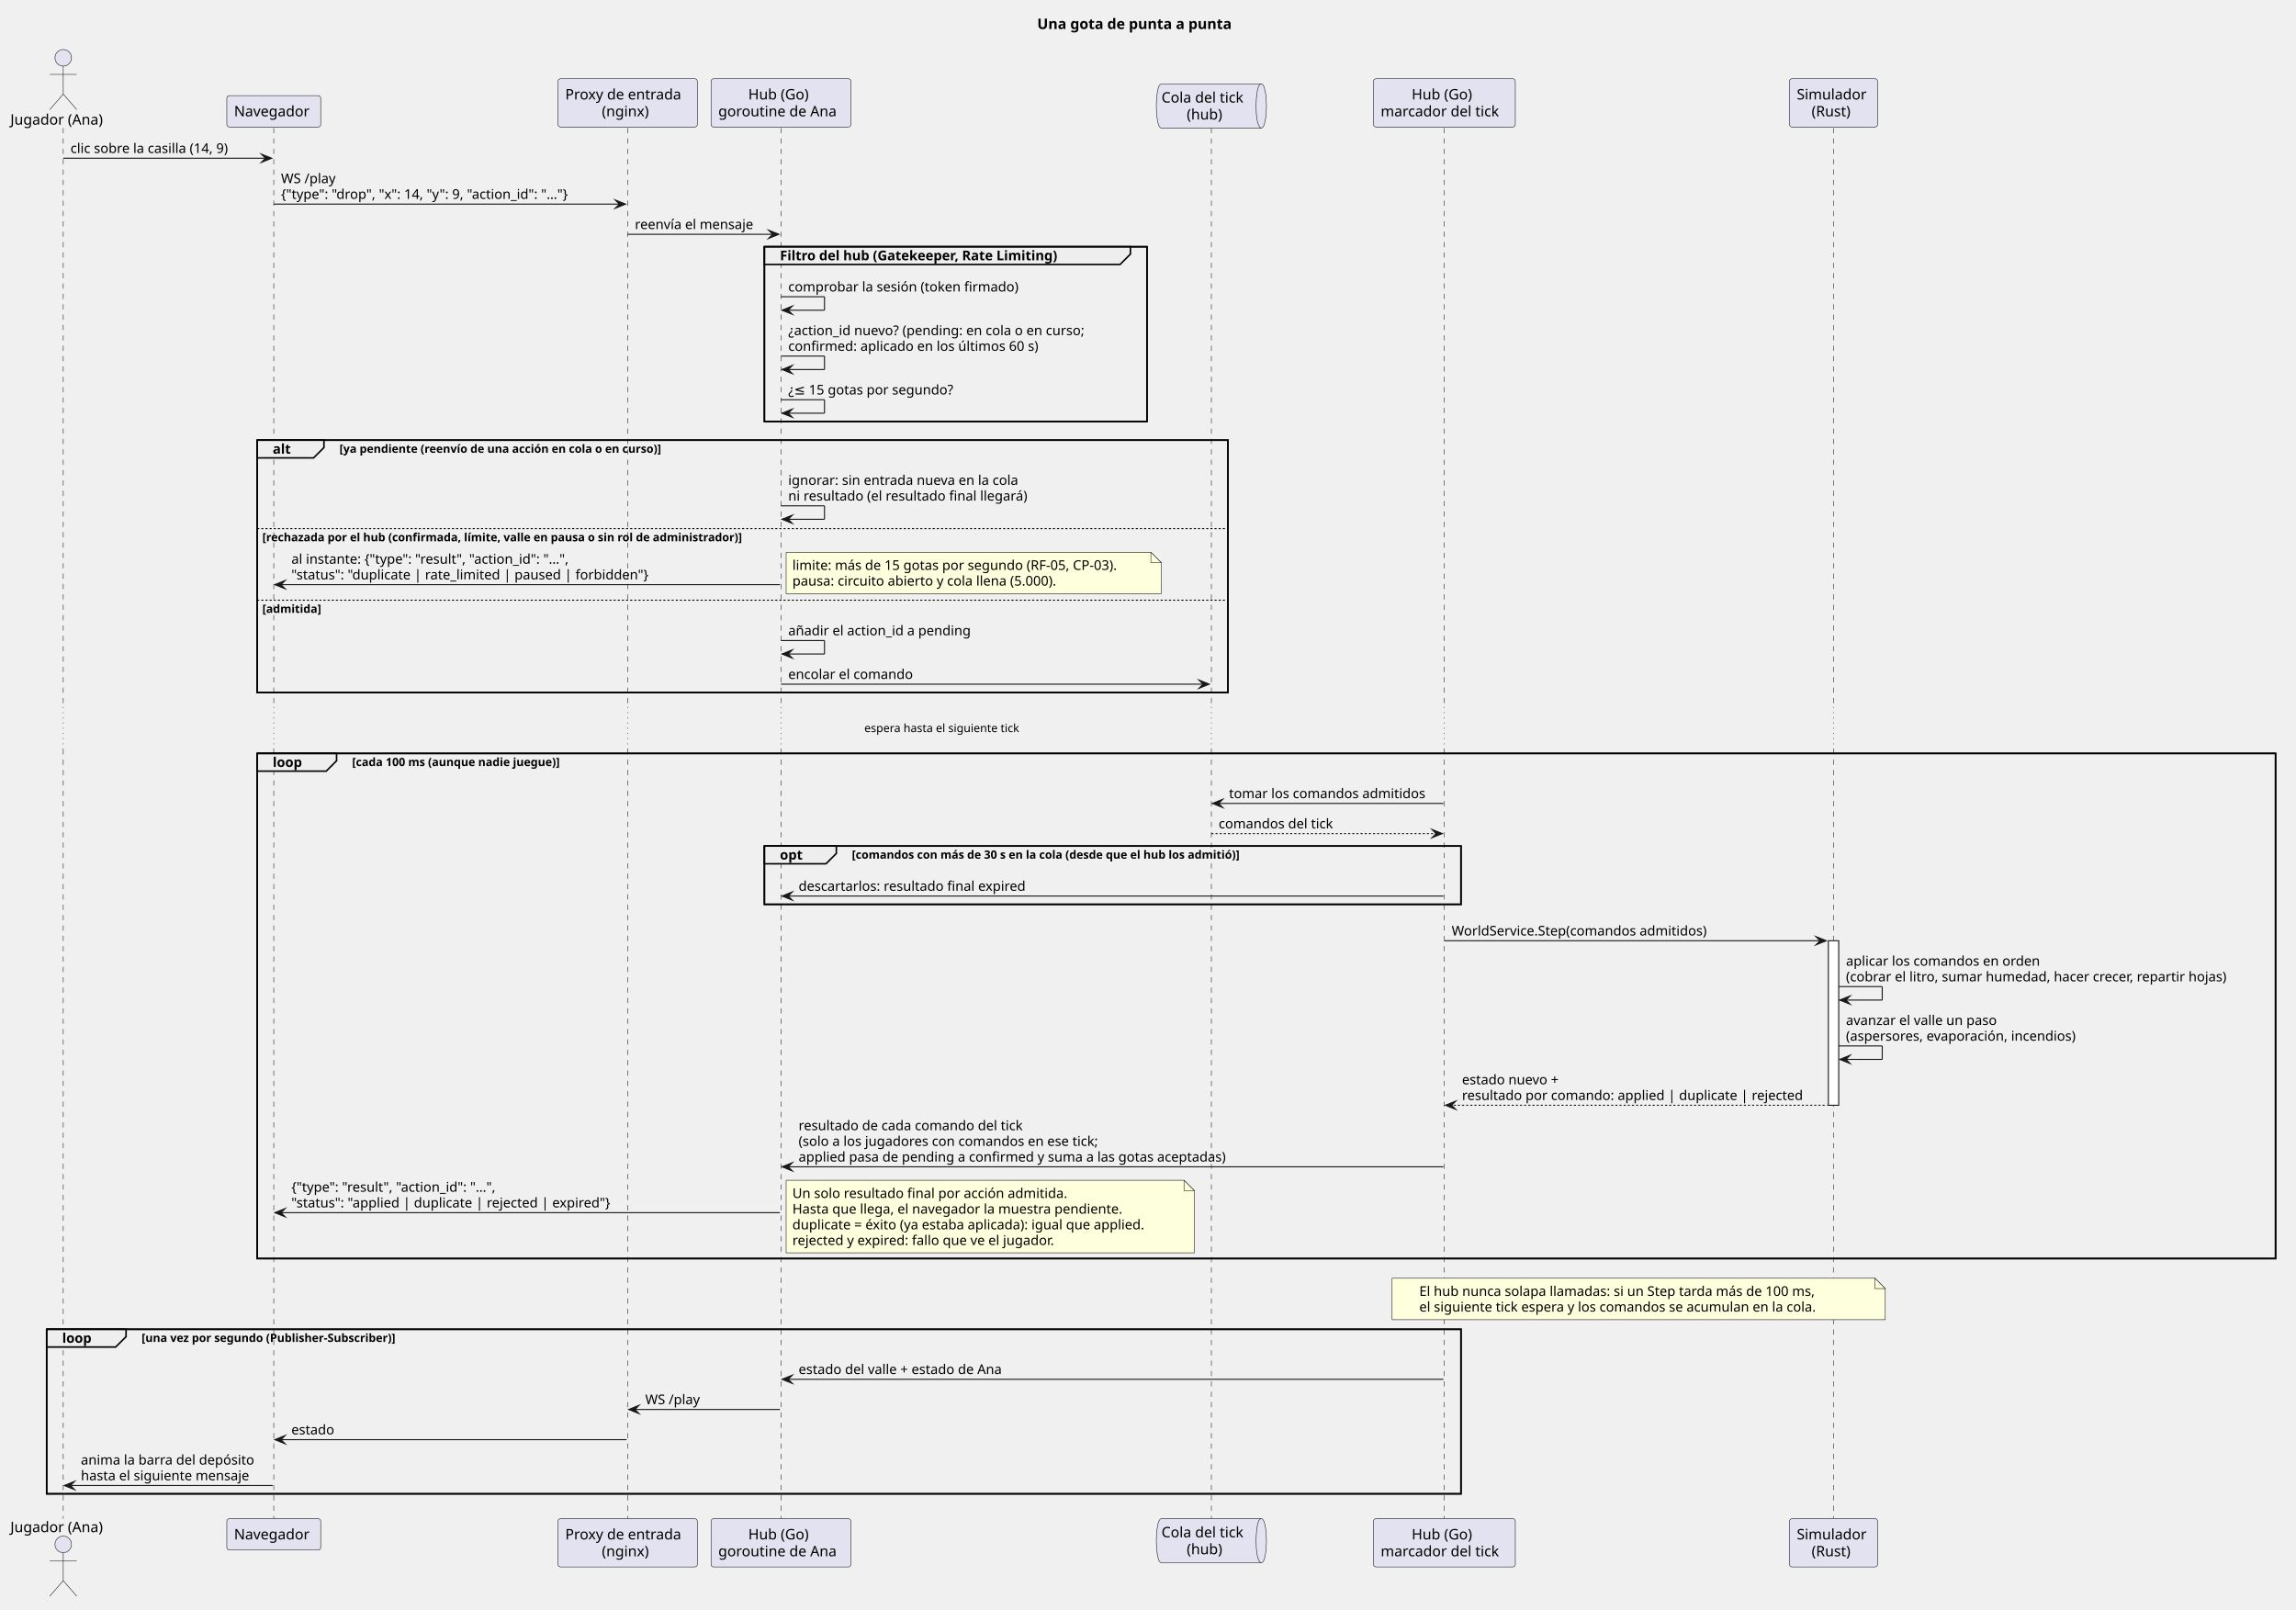
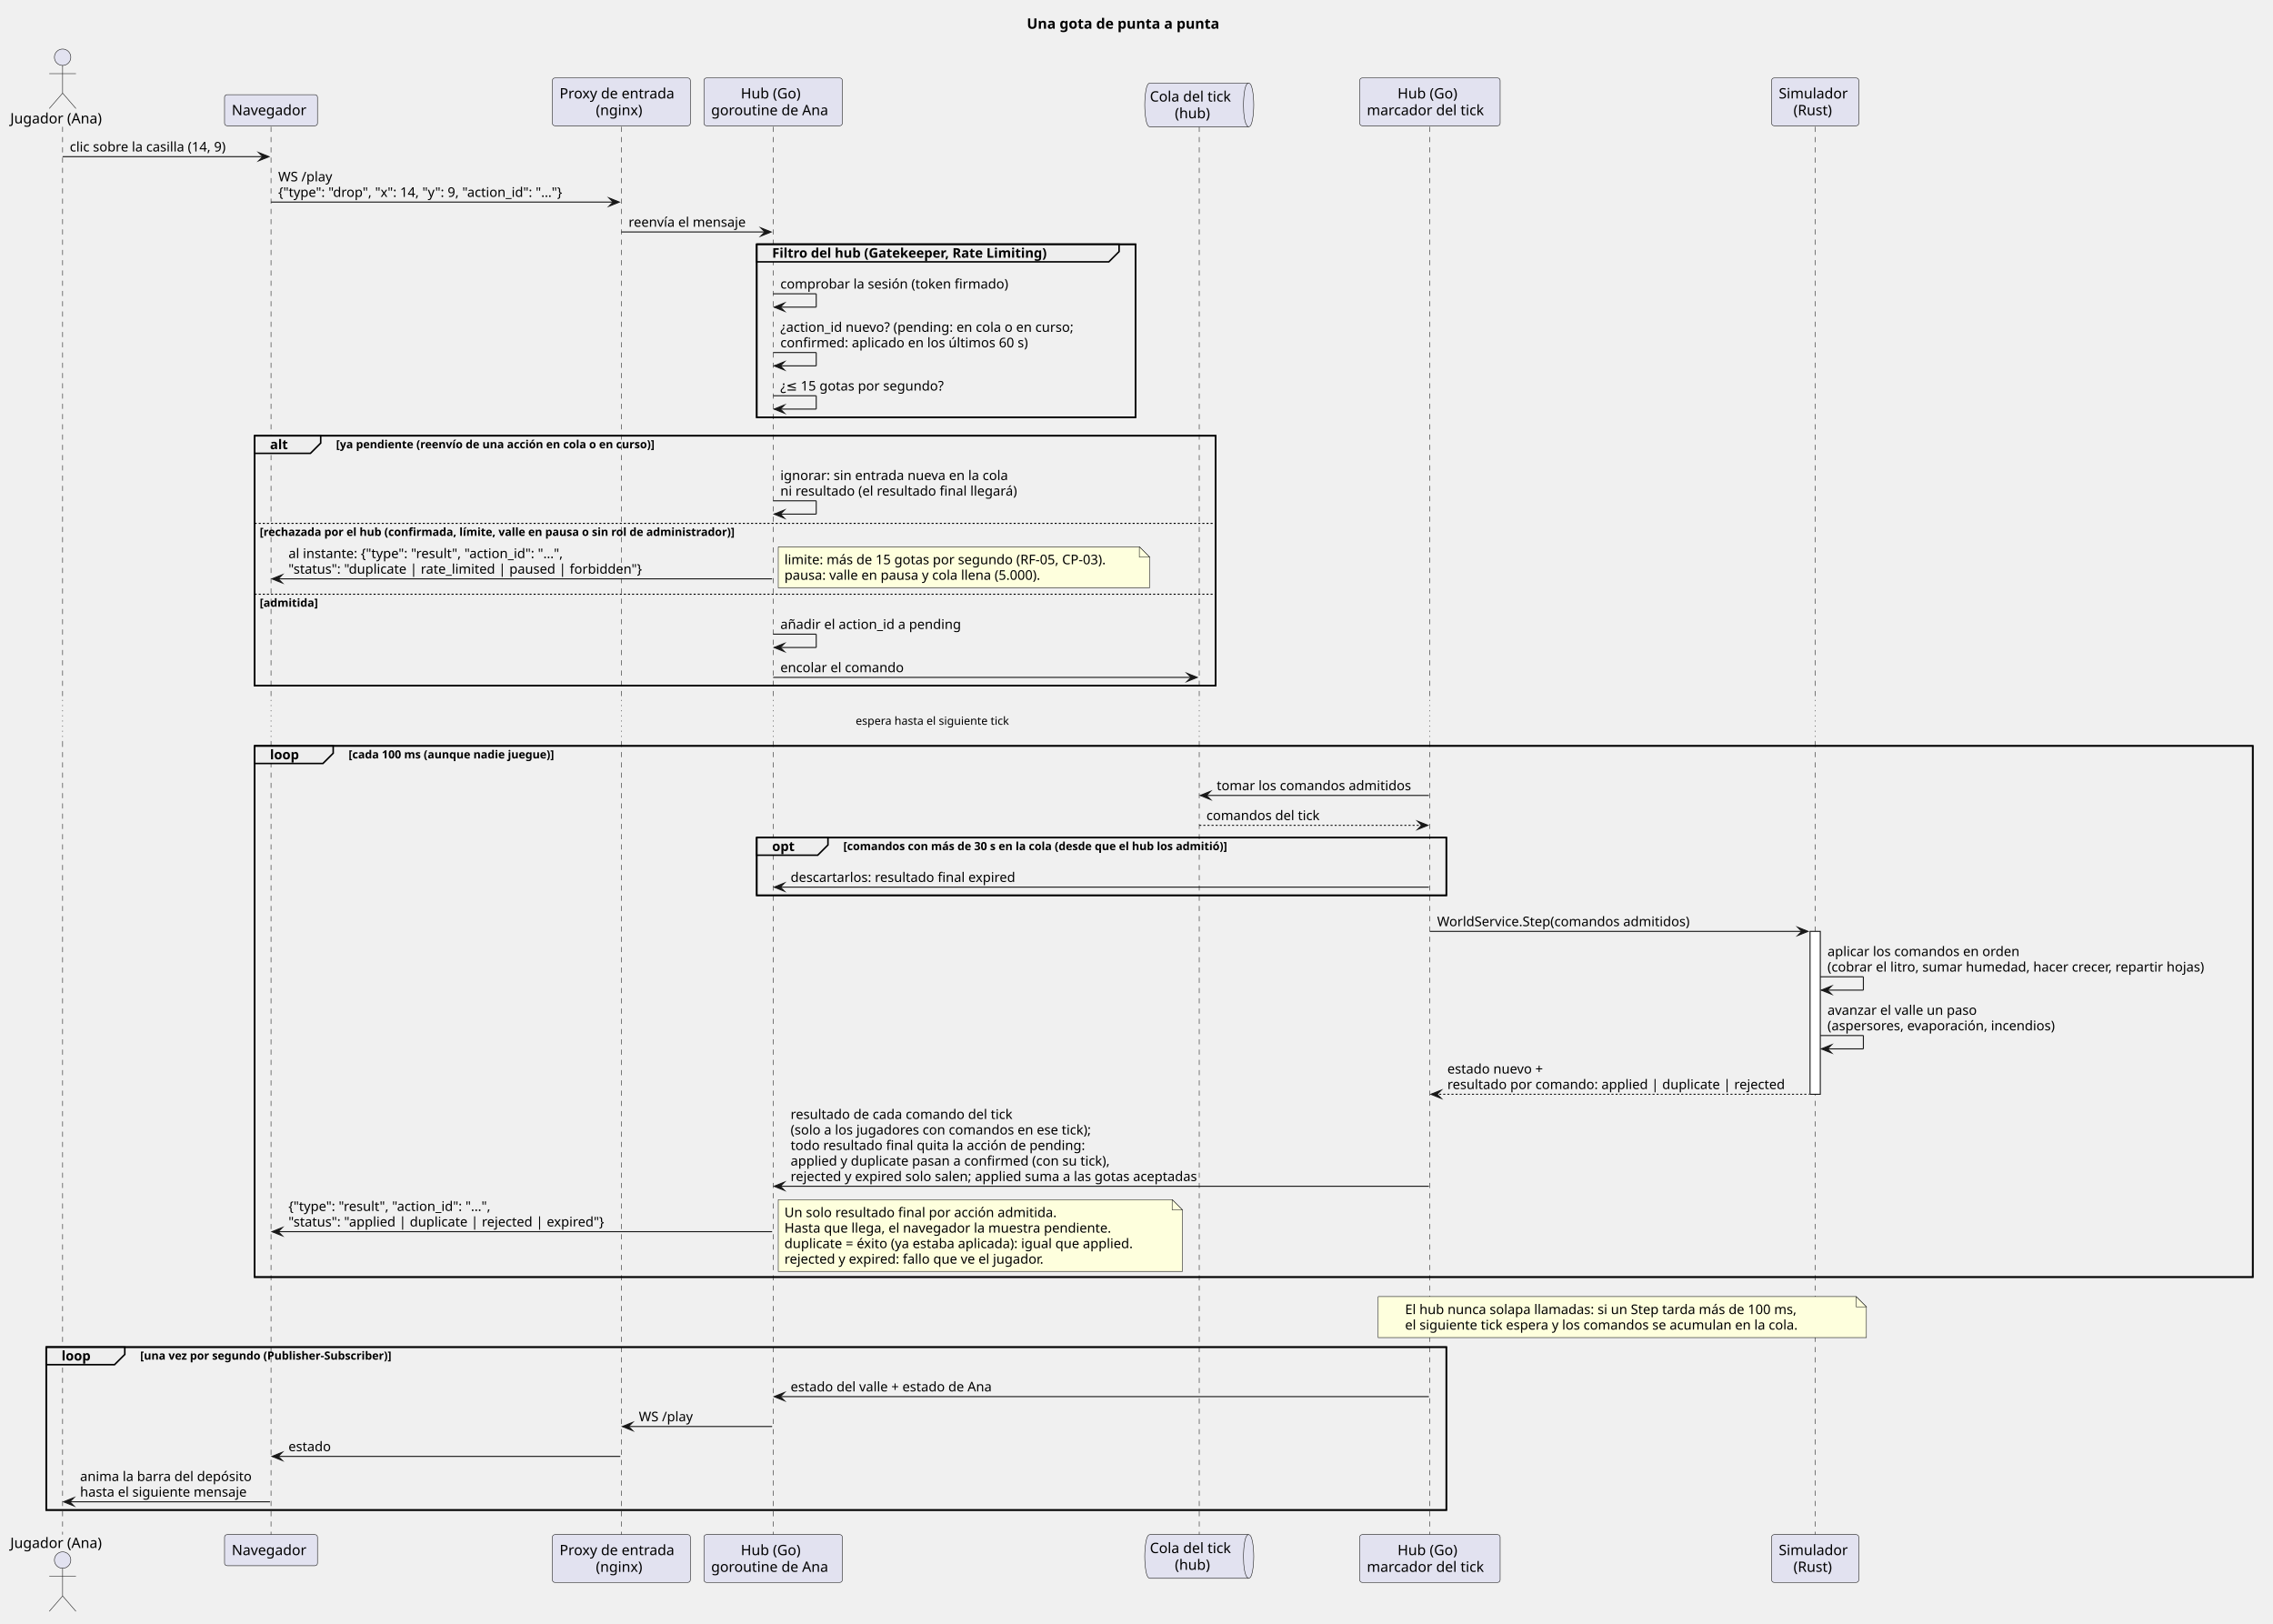
- <svg xmlns="http://www.w3.org/2000/svg" version="1.1" data-diagram-type="SEQUENCE" style="width:2216px;height:1553px;background:#FFFFFF;" width="2216px" height="1553px" viewBox="0 0 2216 1553" zoomAndPan="magnify" preserveAspectRatio="none" contentStyleType="text/css">
+ <svg xmlns="http://www.w3.org/2000/svg" version="1.1" data-diagram-type="SEQUENCE" style="width:2216px;height:1583px;background:#FFFFFF;" width="2216px" height="1583px" viewBox="0 0 2216 1583" zoomAndPan="magnify" preserveAspectRatio="none" contentStyleType="text/css">
  <defs />
  <g font-family="sans-serif" lengthAdjust="spacing">
    <g class="title" data-source-line="1">
      <text x="1001.091" y="27.995" fill="#000" font-size="14" textLength="212.085" font-weight="700">Una gota de punta a punta</text>
    </g>
    <rect x="737.758" y="238.125" width="369.268" height="168.664" fill="none" style="stroke:#000;stroke-width:1.5;" />
    <rect x="248.221" y="424.789" width="936.946" height="243.539" fill="none" style="stroke:#000;stroke-width:1.5;" />
-     <rect x="248.221" y="727.133" width="1948.045" height="487.523" fill="none" style="stroke:#000;stroke-width:1.5;" />
+     <rect x="248.221" y="727.133" width="1948.045" height="517.789" fill="none" style="stroke:#000;stroke-width:1.5;" />
    <rect x="737.758" y="816.531" width="672.3" height="56.266" fill="none" style="stroke:#000;stroke-width:1.5;" />
-     <rect x="45.04" y="1282.922" width="1365.018" height="158.797" fill="none" style="stroke:#000;stroke-width:1.5;" />
+     <rect x="45.04" y="1313.188" width="1365.018" height="158.797" fill="none" style="stroke:#000;stroke-width:1.5;" />
    <g>
      <rect x="57.54" y="123.594" width="8" height="558.734" fill="#000" fill-opacity="0" />
      <line x1="61.04" y1="123.594" x2="61.04" y2="682.328" style="stroke:#181818;stroke-width:0.5;stroke-dasharray:5,5;" />
    </g>
    <line x1="61.04" y1="682.328" x2="61.04" y2="723.133" style="stroke:#181818;stroke-width:0.5;stroke-dasharray:1,4;" />
    <g>
-       <rect x="57.54" y="723.133" width="8" height="742.586" fill="#000" fill-opacity="0" />
-       <line x1="61.04" y1="723.133" x2="61.04" y2="1465.719" style="stroke:#181818;stroke-width:0.5;stroke-dasharray:5,5;" />
+       <rect x="57.54" y="723.133" width="8" height="772.852" fill="#000" fill-opacity="0" />
+       <line x1="61.04" y1="723.133" x2="61.04" y2="1495.984" style="stroke:#181818;stroke-width:0.5;stroke-dasharray:5,5;" />
    </g>
    <g>
      <rect x="260.721" y="123.594" width="8" height="558.734" fill="#000" fill-opacity="0" />
      <line x1="264.221" y1="123.594" x2="264.221" y2="682.328" style="stroke:#181818;stroke-width:0.5;stroke-dasharray:5,5;" />
    </g>
    <line x1="264.221" y1="682.328" x2="264.221" y2="723.133" style="stroke:#181818;stroke-width:0.5;stroke-dasharray:1,4;" />
    <g>
-       <rect x="260.721" y="723.133" width="8" height="742.586" fill="#000" fill-opacity="0" />
-       <line x1="264.221" y1="723.133" x2="264.221" y2="1465.719" style="stroke:#181818;stroke-width:0.5;stroke-dasharray:5,5;" />
+       <rect x="260.721" y="723.133" width="8" height="772.852" fill="#000" fill-opacity="0" />
+       <line x1="264.221" y1="723.133" x2="264.221" y2="1495.984" style="stroke:#181818;stroke-width:0.5;stroke-dasharray:5,5;" />
    </g>
    <g>
      <rect x="602.282" y="123.594" width="8" height="558.734" fill="#000" fill-opacity="0" />
      <line x1="605.782" y1="123.594" x2="605.782" y2="682.328" style="stroke:#181818;stroke-width:0.5;stroke-dasharray:5,5;" />
    </g>
    <line x1="605.782" y1="682.328" x2="605.782" y2="723.133" style="stroke:#181818;stroke-width:0.5;stroke-dasharray:1,4;" />
    <g>
-       <rect x="602.282" y="723.133" width="8" height="742.586" fill="#000" fill-opacity="0" />
-       <line x1="605.782" y1="723.133" x2="605.782" y2="1465.719" style="stroke:#181818;stroke-width:0.5;stroke-dasharray:5,5;" />
+       <rect x="602.282" y="723.133" width="8" height="772.852" fill="#000" fill-opacity="0" />
+       <line x1="605.782" y1="723.133" x2="605.782" y2="1495.984" style="stroke:#181818;stroke-width:0.5;stroke-dasharray:5,5;" />
    </g>
    <g>
      <rect x="750.258" y="123.594" width="8" height="558.734" fill="#000" fill-opacity="0" />
      <line x1="753.758" y1="123.594" x2="753.758" y2="682.328" style="stroke:#181818;stroke-width:0.5;stroke-dasharray:5,5;" />
    </g>
    <line x1="753.758" y1="682.328" x2="753.758" y2="723.133" style="stroke:#181818;stroke-width:0.5;stroke-dasharray:1,4;" />
    <g>
-       <rect x="750.258" y="723.133" width="8" height="742.586" fill="#000" fill-opacity="0" />
-       <line x1="753.758" y1="723.133" x2="753.758" y2="1465.719" style="stroke:#181818;stroke-width:0.5;stroke-dasharray:5,5;" />
+       <rect x="750.258" y="723.133" width="8" height="772.852" fill="#000" fill-opacity="0" />
+       <line x1="753.758" y1="723.133" x2="753.758" y2="1495.984" style="stroke:#181818;stroke-width:0.5;stroke-dasharray:5,5;" />
    </g>
    <g>
      <rect x="1165.667" y="123.594" width="8" height="558.734" fill="#000" fill-opacity="0" />
      <line x1="1169.167" y1="123.594" x2="1169.167" y2="682.328" style="stroke:#181818;stroke-width:0.5;stroke-dasharray:5,5;" />
    </g>
    <line x1="1169.167" y1="682.328" x2="1169.167" y2="723.133" style="stroke:#181818;stroke-width:0.5;stroke-dasharray:1,4;" />
    <g>
-       <rect x="1165.667" y="723.133" width="8" height="742.586" fill="#000" fill-opacity="0" />
-       <line x1="1169.167" y1="723.133" x2="1169.167" y2="1465.719" style="stroke:#181818;stroke-width:0.5;stroke-dasharray:5,5;" />
+       <rect x="1165.667" y="723.133" width="8" height="772.852" fill="#000" fill-opacity="0" />
+       <line x1="1169.167" y1="723.133" x2="1169.167" y2="1495.984" style="stroke:#181818;stroke-width:0.5;stroke-dasharray:5,5;" />
    </g>
    <g>
      <rect x="1390.558" y="123.594" width="8" height="558.734" fill="#000" fill-opacity="0" />
      <line x1="1394.058" y1="123.594" x2="1394.058" y2="682.328" style="stroke:#181818;stroke-width:0.5;stroke-dasharray:5,5;" />
    </g>
    <line x1="1394.058" y1="682.328" x2="1394.058" y2="723.133" style="stroke:#181818;stroke-width:0.5;stroke-dasharray:1,4;" />
    <g>
-       <rect x="1390.558" y="723.133" width="8" height="742.586" fill="#000" fill-opacity="0" />
-       <line x1="1394.058" y1="723.133" x2="1394.058" y2="1465.719" style="stroke:#181818;stroke-width:0.5;stroke-dasharray:5,5;" />
+       <rect x="1390.558" y="723.133" width="8" height="772.852" fill="#000" fill-opacity="0" />
+       <line x1="1394.058" y1="723.133" x2="1394.058" y2="1495.984" style="stroke:#181818;stroke-width:0.5;stroke-dasharray:5,5;" />
    </g>
    <g>
      <rect x="1766.152" y="123.594" width="8" height="558.734" fill="#000" fill-opacity="0" />
      <line x1="1769.652" y1="123.594" x2="1769.652" y2="682.328" style="stroke:#181818;stroke-width:0.5;stroke-dasharray:5,5;" />
    </g>
    <line x1="1769.652" y1="682.328" x2="1769.652" y2="723.133" style="stroke:#181818;stroke-width:0.5;stroke-dasharray:1,4;" />
    <g>
-       <rect x="1766.152" y="723.133" width="8" height="742.586" fill="#000" fill-opacity="0" />
-       <line x1="1769.652" y1="723.133" x2="1769.652" y2="1465.719" style="stroke:#181818;stroke-width:0.5;stroke-dasharray:5,5;" />
+       <rect x="1766.152" y="723.133" width="8" height="772.852" fill="#000" fill-opacity="0" />
+       <line x1="1769.652" y1="723.133" x2="1769.652" y2="1495.984" style="stroke:#181818;stroke-width:0.5;stroke-dasharray:5,5;" />
    </g>
    <g>
      <rect x="1764.652" y="907.93" width="10" height="158.797" fill="#FFF" style="stroke:#181818;stroke-width:1;" />
    </g>
    <text x="10" y="120.292" fill="#000" font-size="14" textLength="96.079">Jugador (Ana)</text>
    <ellipse cx="61.04" cy="55.797" rx="8" ry="8" fill="#E2E2F0" style="stroke:#181818;stroke-width:0.5;" />
    <path d="M61.04,63.797 L61.04,90.797 M48.04,71.797 L74.04,71.797 M61.04,90.797 L48.04,105.797 M61.04,90.797 L74.04,105.797" style="stroke:#181818;stroke-width:0.5;" fill="none" />
    <rect x="218.909" y="92.297" width="90.624" height="30.297" fill="#E2E2F0" style="stroke:#181818;stroke-width:0.5;" rx="2.5" ry="2.5" />
    <text x="225.909" y="112.292" fill="#000" font-size="14" textLength="76.624">Navegador</text>
    <rect x="538.526" y="76" width="134.511" height="46.594" fill="#E2E2F0" style="stroke:#181818;stroke-width:0.5;" rx="2.5" ry="2.5" />
    <text x="545.526" y="95.995" fill="#000" font-size="14" textLength="120.511">Proxy de entrada</text>
    <text x="580.916" y="112.292" fill="#000" font-size="14" textLength="49.731">(nginx)</text>
    <rect x="686.287" y="76" width="134.941" height="46.594" fill="#E2E2F0" style="stroke:#181818;stroke-width:0.5;" rx="2.5" ry="2.5" />
    <text x="722.22" y="95.995" fill="#000" font-size="14" textLength="63.075">Hub (Go)</text>
    <text x="693.287" y="112.292" fill="#000" font-size="14" textLength="120.941">goroutine de Ana</text>
    <path d="M1121.025,81 L1217.309,81 C1222.309,81 1222.309,102.297 1222.309,102.297 C1222.309,102.297 1222.309,123.594 1217.309,123.594 L1121.025,123.594 C1116.025,123.594 1116.025,102.297 1116.025,102.297 C1116.025,102.297 1116.025,81 1121.025,81" style="stroke:#181818;stroke-width:0.5;" fill="#E2E2F0" />
    <path d="M1217.309,81 C1212.309,81 1212.309,102.297 1212.309,102.297 C1212.309,123.594 1217.309,123.594 1217.309,123.594" style="stroke:#181818;stroke-width:0.5;" fill="none" />
    <text x="1121.025" y="98.995" fill="#000" font-size="14" textLength="86.283">Cola del tick</text>
    <text x="1145.389" y="115.292" fill="#000" font-size="14" textLength="37.557">(hub)</text>
    <rect x="1325.592" y="76" width="136.931" height="46.594" fill="#E2E2F0" style="stroke:#181818;stroke-width:0.5;" rx="2.5" ry="2.5" />
    <text x="1362.52" y="95.995" fill="#000" font-size="14" textLength="63.075">Hub (Go)</text>
    <text x="1332.592" y="112.292" fill="#000" font-size="14" textLength="122.931">marcador del tick</text>
    <rect x="1727.17" y="76" width="84.964" height="46.594" fill="#E2E2F0" style="stroke:#181818;stroke-width:0.5;" rx="2.5" ry="2.5" />
    <text x="1734.17" y="95.995" fill="#000" font-size="14" textLength="70.964">Simulador</text>
    <text x="1748.499" y="112.292" fill="#000" font-size="14" textLength="42.308">(Rust)</text>
-     <text x="10" y="1478.714" fill="#000" font-size="14" textLength="96.079">Jugador (Ana)</text>
-     <ellipse cx="61.04" cy="1490.516" rx="8" ry="8" fill="#E2E2F0" style="stroke:#181818;stroke-width:0.5;" />
-     <path d="M61.04,1498.516 L61.04,1525.516 M48.04,1506.516 L74.04,1506.516 M61.04,1525.516 L48.04,1540.516 M61.04,1525.516 L74.04,1540.516" style="stroke:#181818;stroke-width:0.5;" fill="none" />
-     <rect x="218.909" y="1465.719" width="90.624" height="30.297" fill="#E2E2F0" style="stroke:#181818;stroke-width:0.5;" rx="2.5" ry="2.5" />
-     <text x="225.909" y="1485.714" fill="#000" font-size="14" textLength="76.624">Navegador</text>
-     <rect x="538.526" y="1465.719" width="134.511" height="46.594" fill="#E2E2F0" style="stroke:#181818;stroke-width:0.5;" rx="2.5" ry="2.5" />
-     <text x="545.526" y="1485.714" fill="#000" font-size="14" textLength="120.511">Proxy de entrada</text>
-     <text x="580.916" y="1502.011" fill="#000" font-size="14" textLength="49.731">(nginx)</text>
-     <rect x="686.287" y="1465.719" width="134.941" height="46.594" fill="#E2E2F0" style="stroke:#181818;stroke-width:0.5;" rx="2.5" ry="2.5" />
-     <text x="722.22" y="1485.714" fill="#000" font-size="14" textLength="63.075">Hub (Go)</text>
-     <text x="693.287" y="1502.011" fill="#000" font-size="14" textLength="120.941">goroutine de Ana</text>
-     <path d="M1121.025,1465.719 L1217.309,1465.719 C1222.309,1465.719 1222.309,1487.016 1222.309,1487.016 C1222.309,1487.016 1222.309,1508.313 1217.309,1508.313 L1121.025,1508.313 C1116.025,1508.313 1116.025,1487.016 1116.025,1487.016 C1116.025,1487.016 1116.025,1465.719 1121.025,1465.719" style="stroke:#181818;stroke-width:0.5;" fill="#E2E2F0" />
-     <path d="M1217.309,1465.719 C1212.309,1465.719 1212.309,1487.016 1212.309,1487.016 C1212.309,1508.313 1217.309,1508.313 1217.309,1508.313" style="stroke:#181818;stroke-width:0.5;" fill="none" />
-     <text x="1121.025" y="1483.714" fill="#000" font-size="14" textLength="86.283">Cola del tick</text>
-     <text x="1145.389" y="1500.011" fill="#000" font-size="14" textLength="37.557">(hub)</text>
-     <rect x="1325.592" y="1465.719" width="136.931" height="46.594" fill="#E2E2F0" style="stroke:#181818;stroke-width:0.5;" rx="2.5" ry="2.5" />
-     <text x="1362.52" y="1485.714" fill="#000" font-size="14" textLength="63.075">Hub (Go)</text>
-     <text x="1332.592" y="1502.011" fill="#000" font-size="14" textLength="122.931">marcador del tick</text>
-     <rect x="1727.17" y="1465.719" width="84.964" height="46.594" fill="#E2E2F0" style="stroke:#181818;stroke-width:0.5;" rx="2.5" ry="2.5" />
-     <text x="1734.17" y="1485.714" fill="#000" font-size="14" textLength="70.964">Simulador</text>
-     <text x="1748.499" y="1502.011" fill="#000" font-size="14" textLength="42.308">(Rust)</text>
+     <text x="10" y="1508.979" fill="#000" font-size="14" textLength="96.079">Jugador (Ana)</text>
+     <ellipse cx="61.04" cy="1520.781" rx="8" ry="8" fill="#E2E2F0" style="stroke:#181818;stroke-width:0.5;" />
+     <path d="M61.04,1528.781 L61.04,1555.781 M48.04,1536.781 L74.04,1536.781 M61.04,1555.781 L48.04,1570.781 M61.04,1555.781 L74.04,1570.781" style="stroke:#181818;stroke-width:0.5;" fill="none" />
+     <rect x="218.909" y="1495.984" width="90.624" height="30.297" fill="#E2E2F0" style="stroke:#181818;stroke-width:0.5;" rx="2.5" ry="2.5" />
+     <text x="225.909" y="1515.979" fill="#000" font-size="14" textLength="76.624">Navegador</text>
+     <rect x="538.526" y="1495.984" width="134.511" height="46.594" fill="#E2E2F0" style="stroke:#181818;stroke-width:0.5;" rx="2.5" ry="2.5" />
+     <text x="545.526" y="1515.979" fill="#000" font-size="14" textLength="120.511">Proxy de entrada</text>
+     <text x="580.916" y="1532.276" fill="#000" font-size="14" textLength="49.731">(nginx)</text>
+     <rect x="686.287" y="1495.984" width="134.941" height="46.594" fill="#E2E2F0" style="stroke:#181818;stroke-width:0.5;" rx="2.5" ry="2.5" />
+     <text x="722.22" y="1515.979" fill="#000" font-size="14" textLength="63.075">Hub (Go)</text>
+     <text x="693.287" y="1532.276" fill="#000" font-size="14" textLength="120.941">goroutine de Ana</text>
+     <path d="M1121.025,1495.984 L1217.309,1495.984 C1222.309,1495.984 1222.309,1517.281 1222.309,1517.281 C1222.309,1517.281 1222.309,1538.578 1217.309,1538.578 L1121.025,1538.578 C1116.025,1538.578 1116.025,1517.281 1116.025,1517.281 C1116.025,1517.281 1116.025,1495.984 1121.025,1495.984" style="stroke:#181818;stroke-width:0.5;" fill="#E2E2F0" />
+     <path d="M1217.309,1495.984 C1212.309,1495.984 1212.309,1517.281 1212.309,1517.281 C1212.309,1538.578 1217.309,1538.578 1217.309,1538.578" style="stroke:#181818;stroke-width:0.5;" fill="none" />
+     <text x="1121.025" y="1513.979" fill="#000" font-size="14" textLength="86.283">Cola del tick</text>
+     <text x="1145.389" y="1530.276" fill="#000" font-size="14" textLength="37.557">(hub)</text>
+     <rect x="1325.592" y="1495.984" width="136.931" height="46.594" fill="#E2E2F0" style="stroke:#181818;stroke-width:0.5;" rx="2.5" ry="2.5" />
+     <text x="1362.52" y="1515.979" fill="#000" font-size="14" textLength="63.075">Hub (Go)</text>
+     <text x="1332.592" y="1532.276" fill="#000" font-size="14" textLength="122.931">marcador del tick</text>
+     <rect x="1727.17" y="1495.984" width="84.964" height="46.594" fill="#E2E2F0" style="stroke:#181818;stroke-width:0.5;" rx="2.5" ry="2.5" />
+     <text x="1734.17" y="1515.979" fill="#000" font-size="14" textLength="70.964">Simulador</text>
+     <text x="1748.499" y="1532.276" fill="#000" font-size="14" textLength="42.308">(Rust)</text>
    <polygon points="252.221,148.727,262.221,152.727,252.221,156.727,256.221,152.727" fill="#181818" style="stroke:#181818;stroke-width:1;stroke-linejoin:miter;stroke-miterlimit:10;" />
    <line x1="61.04" y1="152.727" x2="258.221" y2="152.727" style="stroke:#181818;stroke-width:1;" />
    <text x="68.04" y="147.661" fill="#000" font-size="13" textLength="169.857">clic sobre la casilla (14, 9)</text>
    <polygon points="593.782,192.992,603.782,196.992,593.782,200.992,597.782,196.992" fill="#181818" style="stroke:#181818;stroke-width:1;stroke-linejoin:miter;stroke-miterlimit:10;" />
    <line x1="264.221" y1="196.992" x2="599.782" y2="196.992" style="stroke:#181818;stroke-width:1;" />
    <text x="271.221" y="176.793" fill="#000" font-size="13" textLength="57.142">WS /play</text>
    <text x="271.221" y="191.926" fill="#000" font-size="13" textLength="317.561">{"type": "drop", "x": 14, "y": 9, "action_id": "…"}</text>
    <polygon points="741.758,222.125,751.758,226.125,741.758,230.125,745.758,226.125" fill="#181818" style="stroke:#181818;stroke-width:1;stroke-linejoin:miter;stroke-miterlimit:10;" />
    <line x1="605.782" y1="226.125" x2="747.758" y2="226.125" style="stroke:#181818;stroke-width:1;" />
    <text x="612.782" y="221.059" fill="#000" font-size="13" textLength="123.976">reenvía el mensaje</text>
    <path d="M737.758,238.125 L1091.025,238.125 L1091.025,245.258 L1081.025,255.258 L737.758,255.258 L737.758,238.125" style="stroke:#000;stroke-width:1.5;" fill="#EEE" />
    <rect x="737.758" y="238.125" width="369.268" height="168.664" fill="none" style="stroke:#000;stroke-width:1.5;" />
    <text x="752.758" y="251.192" fill="#000" font-size="13" textLength="308.268" font-weight="700">Filtro del hub (Gatekeeper, Rate Limiting)</text>
    <line x1="753.758" y1="286.391" x2="795.758" y2="286.391" style="stroke:#181818;stroke-width:1;" />
    <line x1="795.758" y1="286.391" x2="795.758" y2="299.391" style="stroke:#181818;stroke-width:1;" />
    <line x1="754.758" y1="299.391" x2="795.758" y2="299.391" style="stroke:#181818;stroke-width:1;" />
    <polygon points="764.758,295.391,754.758,299.391,764.758,303.391,760.758,299.391" fill="#181818" style="stroke:#181818;stroke-width:1;stroke-linejoin:miter;stroke-miterlimit:10;" />
    <text x="760.758" y="281.325" fill="#000" font-size="13" textLength="237.663">comprobar la sesión (token firmado)</text>
    <line x1="753.758" y1="343.656" x2="795.758" y2="343.656" style="stroke:#181818;stroke-width:1;" />
    <line x1="795.758" y1="343.656" x2="795.758" y2="356.656" style="stroke:#181818;stroke-width:1;" />
    <line x1="754.758" y1="356.656" x2="795.758" y2="356.656" style="stroke:#181818;stroke-width:1;" />
    <polygon points="764.758,352.656,754.758,356.656,764.758,360.656,760.758,356.656" fill="#181818" style="stroke:#181818;stroke-width:1;stroke-linejoin:miter;stroke-miterlimit:10;" />
    <text x="760.758" y="323.458" fill="#000" font-size="13" textLength="310.47">¿action_id nuevo? (pending: en cola o en curso;</text>
    <text x="760.758" y="338.59" fill="#000" font-size="13" textLength="260.635">confirmed: aplicado en los últimos 60 s)</text>
    <line x1="753.758" y1="385.789" x2="795.758" y2="385.789" style="stroke:#181818;stroke-width:1;" />
    <line x1="795.758" y1="385.789" x2="795.758" y2="398.789" style="stroke:#181818;stroke-width:1;" />
    <line x1="754.758" y1="398.789" x2="795.758" y2="398.789" style="stroke:#181818;stroke-width:1;" />
    <polygon points="764.758,394.789,754.758,398.789,764.758,402.789,760.758,398.789" fill="#181818" style="stroke:#181818;stroke-width:1;stroke-linejoin:miter;stroke-miterlimit:10;" />
    <text x="760.758" y="380.723" fill="#000" font-size="13" textLength="171.063">¿≤ 15 gotas por segundo?</text>
    <path d="M248.221,424.789 L312.664,424.789 L312.664,431.922 L302.664,441.922 L248.221,441.922 L248.221,424.789" style="stroke:#000;stroke-width:1.5;" fill="#EEE" />
    <rect x="248.221" y="424.789" width="936.946" height="243.539" fill="none" style="stroke:#000;stroke-width:1.5;" />
    <text x="263.221" y="437.856" fill="#000" font-size="13" textLength="19.443" font-weight="700">alt</text>
    <text x="327.664" y="437" fill="#000" font-size="11" textLength="357.828" font-weight="700">[ya pendiente (reenvío de una acción en cola o en curso)]</text>
    <line x1="753.758" y1="488.188" x2="795.758" y2="488.188" style="stroke:#181818;stroke-width:1;" />
    <line x1="795.758" y1="488.188" x2="795.758" y2="501.188" style="stroke:#181818;stroke-width:1;" />
    <line x1="754.758" y1="501.188" x2="795.758" y2="501.188" style="stroke:#181818;stroke-width:1;" />
    <polygon points="764.758,497.188,754.758,501.188,764.758,505.188,760.758,501.188" fill="#181818" style="stroke:#181818;stroke-width:1;stroke-linejoin:miter;stroke-miterlimit:10;" />
    <text x="760.758" y="467.989" fill="#000" font-size="13" textLength="240.005">ignorar: sin entrada nueva en la cola</text>
    <text x="760.758" y="483.122" fill="#000" font-size="13" textLength="249.495">ni resultado (el resultado final llegará)</text>
    <line x1="248.221" y1="510.188" x2="1185.167" y2="510.188" style="stroke:#000;stroke-width:1;stroke-dasharray:2,2;" />
    <text x="253.221" y="522.398" fill="#000" font-size="11" textLength="530.637" font-weight="700">[rechazada por el hub (confirmada, límite, valle en pausa o sin rol de administrador)]</text>
    <polygon points="275.221,560.258,265.221,564.258,275.221,568.258,271.221,564.258" fill="#181818" style="stroke:#181818;stroke-width:1;stroke-linejoin:miter;stroke-miterlimit:10;" />
    <line x1="269.221" y1="564.258" x2="752.758" y2="564.258" style="stroke:#181818;stroke-width:1;" />
    <text x="281.221" y="544.059" fill="#000" font-size="13" textLength="300.257">al instante: {"type": "result", "action_id": "…",</text>
    <text x="281.221" y="559.192" fill="#000" font-size="13" textLength="366.469">"status": "duplicate | rate_limited | paused | forbidden"}</text>
    <path d="M758.758,532.992 L758.758,572.992 L1120.758,572.992 L1120.758,542.992 L1110.758,532.992 L758.758,532.992" style="stroke:#181818;stroke-width:0.5;" fill="#FEFFDD" />
    <path d="M1110.758,532.992 L1110.758,542.992 L1120.758,542.992 L1110.758,532.992" style="stroke:#181818;stroke-width:0.5;" fill="#FEFFDD" />
    <text x="764.758" y="550.059" fill="#000" font-size="13" textLength="341.828">limite: más de 15 gotas por segundo (RF-05, CP-03).</text>
-     <text x="764.758" y="565.192" fill="#000" font-size="13" textLength="280.04">pausa: circuito abierto y cola llena (5.000).</text>
+     <text x="764.758" y="565.192" fill="#000" font-size="13" textLength="276.11">pausa: valle en pausa y cola llena (5.000).</text>
    <line x1="248.221" y1="579.258" x2="1185.167" y2="579.258" style="stroke:#000;stroke-width:1;stroke-dasharray:2,2;" />
    <text x="253.221" y="591.468" fill="#000" font-size="11" textLength="64.91" font-weight="700">[admitida]</text>
    <line x1="753.758" y1="618.195" x2="795.758" y2="618.195" style="stroke:#181818;stroke-width:1;" />
    <line x1="795.758" y1="618.195" x2="795.758" y2="631.195" style="stroke:#181818;stroke-width:1;" />
    <line x1="754.758" y1="631.195" x2="795.758" y2="631.195" style="stroke:#181818;stroke-width:1;" />
    <polygon points="764.758,627.195,754.758,631.195,764.758,635.195,760.758,631.195" fill="#181818" style="stroke:#181818;stroke-width:1;stroke-linejoin:miter;stroke-miterlimit:10;" />
    <text x="760.758" y="613.129" fill="#000" font-size="13" textLength="188.709">añadir el action_id a pending</text>
    <polygon points="1157.167,656.328,1167.167,660.328,1157.167,664.328,1161.167,660.328" fill="#181818" style="stroke:#181818;stroke-width:1;stroke-linejoin:miter;stroke-miterlimit:10;" />
    <line x1="753.758" y1="660.328" x2="1163.167" y2="660.328" style="stroke:#181818;stroke-width:1;" />
    <text x="760.758" y="655.262" fill="#000" font-size="13" textLength="128.312">encolar el comando</text>
    <text x="834.234" y="706.539" fill="#000" font-size="11" textLength="162.223">espera hasta el siguiente tick</text>
    <path d="M248.221,727.133 L324.845,727.133 L324.845,734.266 L314.845,744.266 L248.221,744.266 L248.221,727.133" style="stroke:#000;stroke-width:1.5;" fill="#EEE" />
-     <rect x="248.221" y="727.133" width="1948.045" height="487.523" fill="none" style="stroke:#000;stroke-width:1.5;" />
+     <rect x="248.221" y="727.133" width="1948.045" height="517.789" fill="none" style="stroke:#000;stroke-width:1.5;" />
    <text x="263.221" y="740.2" fill="#000" font-size="13" textLength="31.624" font-weight="700">loop</text>
    <text x="339.845" y="739.343" fill="#000" font-size="11" textLength="232.305" font-weight="700">[cada 100 ms (aunque nadie juegue)]</text>
    <polygon points="1180.167,771.398,1170.167,775.398,1180.167,779.398,1176.167,775.398" fill="#181818" style="stroke:#181818;stroke-width:1;stroke-linejoin:miter;stroke-miterlimit:10;" />
    <line x1="1174.167" y1="775.398" x2="1393.058" y2="775.398" style="stroke:#181818;stroke-width:1;" />
    <text x="1186.167" y="770.333" fill="#000" font-size="13" textLength="200.891">tomar los comandos admitidos</text>
    <polygon points="1382.058,800.531,1392.058,804.531,1382.058,808.531,1386.058,804.531" fill="#181818" style="stroke:#181818;stroke-width:1;stroke-linejoin:miter;stroke-miterlimit:10;" />
    <line x1="1169.167" y1="804.531" x2="1388.058" y2="804.531" style="stroke:#181818;stroke-width:1;stroke-dasharray:2,2;" />
    <text x="1176.167" y="799.465" fill="#000" font-size="13" textLength="118.46">comandos del tick</text>
    <path d="M737.758,816.531 L807.209,816.531 L807.209,823.664 L797.209,833.664 L737.758,833.664 L737.758,816.531" style="stroke:#000;stroke-width:1.5;" fill="#EEE" />
    <rect x="737.758" y="816.531" width="672.3" height="56.266" fill="none" style="stroke:#000;stroke-width:1.5;" />
    <text x="752.758" y="829.598" fill="#000" font-size="13" textLength="24.451" font-weight="700">opt</text>
    <text x="822.209" y="828.742" fill="#000" font-size="11" textLength="432.921" font-weight="700">[comandos con más de 30 s en la cola (desde que el hub los admitió)]</text>
    <polygon points="764.758,860.797,754.758,864.797,764.758,868.797,760.758,864.797" fill="#181818" style="stroke:#181818;stroke-width:1;stroke-linejoin:miter;stroke-miterlimit:10;" />
    <line x1="758.758" y1="864.797" x2="1393.058" y2="864.797" style="stroke:#181818;stroke-width:1;" />
    <text x="770.758" y="859.731" fill="#000" font-size="13" textLength="235.396">descartarlos: resultado final expired</text>
    <polygon points="1752.652,903.93,1762.652,907.93,1752.652,911.93,1756.652,907.93" fill="#181818" style="stroke:#181818;stroke-width:1;stroke-linejoin:miter;stroke-miterlimit:10;" />
    <line x1="1394.058" y1="907.93" x2="1758.652" y2="907.93" style="stroke:#181818;stroke-width:1;" />
    <text x="1401.058" y="902.864" fill="#000" font-size="13" textLength="265.199">WorldService.Step(comandos admitidos)</text>
    <line x1="1774.652" y1="952.195" x2="1816.652" y2="952.195" style="stroke:#181818;stroke-width:1;" />
    <line x1="1816.652" y1="952.195" x2="1816.652" y2="965.195" style="stroke:#181818;stroke-width:1;" />
    <line x1="1775.652" y1="965.195" x2="1816.652" y2="965.195" style="stroke:#181818;stroke-width:1;" />
    <polygon points="1785.652,961.195,1775.652,965.195,1785.652,969.195,1781.652,965.195" fill="#181818" style="stroke:#181818;stroke-width:1;stroke-linejoin:miter;stroke-miterlimit:10;" />
    <text x="1781.652" y="931.997" fill="#000" font-size="13" textLength="199.742">aplicar los comandos en orden</text>
    <text x="1781.652" y="947.129" fill="#000" font-size="13" textLength="398.614">(cobrar el litro, sumar humedad, hacer crecer, repartir hojas)</text>
    <line x1="1774.652" y1="1009.461" x2="1816.652" y2="1009.461" style="stroke:#181818;stroke-width:1;" />
    <line x1="1816.652" y1="1009.461" x2="1816.652" y2="1022.461" style="stroke:#181818;stroke-width:1;" />
    <line x1="1775.652" y1="1022.461" x2="1816.652" y2="1022.461" style="stroke:#181818;stroke-width:1;" />
    <polygon points="1785.652,1018.461,1775.652,1022.461,1785.652,1026.461,1781.652,1022.461" fill="#181818" style="stroke:#181818;stroke-width:1;stroke-linejoin:miter;stroke-miterlimit:10;" />
    <text x="1781.652" y="989.262" fill="#000" font-size="13" textLength="158.444">avanzar el valle un paso</text>
    <text x="1781.652" y="1004.395" fill="#000" font-size="13" textLength="239.802">(aspersores, evaporación, incendios)</text>
    <polygon points="1405.058,1062.727,1395.058,1066.727,1405.058,1070.727,1401.058,1066.727" fill="#181818" style="stroke:#181818;stroke-width:1;stroke-linejoin:miter;stroke-miterlimit:10;" />
    <line x1="1399.058" y1="1066.727" x2="1763.652" y2="1066.727" style="stroke:#181818;stroke-width:1;stroke-dasharray:2,2;" />
    <text x="1411.058" y="1046.528" fill="#000" font-size="13" textLength="103.321">estado nuevo +</text>
    <text x="1411.058" y="1061.661" fill="#000" font-size="13" textLength="346.595">resultado por comando: applied | duplicate | rejected</text>
-     <polygon points="764.758,1122.125,754.758,1126.125,764.758,1130.125,760.758,1126.125" fill="#181818" style="stroke:#181818;stroke-width:1;stroke-linejoin:miter;stroke-miterlimit:10;" />
-     <line x1="758.758" y1="1126.125" x2="1393.058" y2="1126.125" style="stroke:#181818;stroke-width:1;" />
+     <polygon points="764.758,1152.391,754.758,1156.391,764.758,1160.391,760.758,1156.391" fill="#181818" style="stroke:#181818;stroke-width:1;stroke-linejoin:miter;stroke-miterlimit:10;" />
+     <line x1="758.758" y1="1156.391" x2="1393.058" y2="1156.391" style="stroke:#181818;stroke-width:1;" />
    <text x="770.758" y="1090.793" fill="#000" font-size="13" textLength="232.902">resultado de cada comando del tick</text>
-     <text x="770.758" y="1105.926" fill="#000" font-size="13" textLength="312.178">(solo a los jugadores con comandos en ese tick;</text>
-     <text x="770.758" y="1121.059" fill="#000" font-size="13" textLength="445.39">applied pasa de pending a confirmed y suma a las gotas aceptadas)</text>
-     <polygon points="275.221,1166.391,265.221,1170.391,275.221,1174.391,271.221,1170.391" fill="#181818" style="stroke:#181818;stroke-width:1;stroke-linejoin:miter;stroke-miterlimit:10;" />
-     <line x1="269.221" y1="1170.391" x2="752.758" y2="1170.391" style="stroke:#181818;stroke-width:1;" />
-     <text x="281.221" y="1150.192" fill="#000" font-size="13" textLength="223.012">{"type": "result", "action_id": "…",</text>
-     <text x="281.221" y="1165.325" fill="#000" font-size="13" textLength="329.297">"status": "applied | duplicate | rejected | expired"}</text>
-     <path d="M758.758,1139.125 L758.758,1209.125 L1152.758,1209.125 L1152.758,1149.125 L1142.758,1139.125 L758.758,1139.125" style="stroke:#181818;stroke-width:0.5;" fill="#FEFFDD" />
-     <path d="M1142.758,1139.125 L1142.758,1149.125 L1152.758,1149.125 L1142.758,1139.125" style="stroke:#181818;stroke-width:0.5;" fill="#FEFFDD" />
-     <text x="764.758" y="1156.192" fill="#000" font-size="13" textLength="283.251">Un solo resultado final por acción admitida.</text>
-     <text x="764.758" y="1171.325" fill="#000" font-size="13" textLength="343.319">Hasta que llega, el navegador la muestra pendiente.</text>
-     <text x="764.758" y="1186.458" fill="#000" font-size="13" textLength="373.737">duplicate = éxito (ya estaba aplicada): igual que applied.</text>
-     <text x="764.758" y="1201.59" fill="#000" font-size="13" textLength="276.859">rejected y expired: fallo que ve el jugador.</text>
-     <path d="M1343.584,1233.656 L1343.584,1273.656 L1819.584,1273.656 L1819.584,1243.656 L1809.584,1233.656 L1343.584,1233.656" style="stroke:#181818;stroke-width:0.5;" fill="#FEFFDD" />
-     <path d="M1809.584,1233.656 L1809.584,1243.656 L1819.584,1243.656 L1809.584,1233.656" style="stroke:#181818;stroke-width:0.5;" fill="#FEFFDD" />
-     <text x="1369.828" y="1250.723" fill="#000" font-size="13" textLength="414.813">El hub nunca solapa llamadas: si un Step tarda más de 100 ms,</text>
-     <text x="1369.828" y="1265.856" fill="#000" font-size="13" textLength="415.054">el siguiente tick espera y los comandos se acumulan en la cola.</text>
-     <path d="M45.04,1282.922 L121.664,1282.922 L121.664,1290.055 L111.664,1300.055 L45.04,1300.055 L45.04,1282.922" style="stroke:#000;stroke-width:1.5;" fill="#EEE" />
-     <rect x="45.04" y="1282.922" width="1365.018" height="158.797" fill="none" style="stroke:#000;stroke-width:1.5;" />
-     <text x="60.04" y="1295.989" fill="#000" font-size="13" textLength="31.624" font-weight="700">loop</text>
-     <text x="136.664" y="1295.132" fill="#000" font-size="11" textLength="283.164" font-weight="700">[una vez por segundo (Publisher-Subscriber)]</text>
-     <polygon points="764.758,1327.188,754.758,1331.188,764.758,1335.188,760.758,1331.188" fill="#181818" style="stroke:#181818;stroke-width:1;stroke-linejoin:miter;stroke-miterlimit:10;" />
-     <line x1="758.758" y1="1331.188" x2="1393.058" y2="1331.188" style="stroke:#181818;stroke-width:1;" />
-     <text x="770.758" y="1326.122" fill="#000" font-size="13" textLength="215.858">estado del valle + estado de Ana</text>
-     <polygon points="616.782,1356.32,606.782,1360.32,616.782,1364.32,612.782,1360.32" fill="#181818" style="stroke:#181818;stroke-width:1;stroke-linejoin:miter;stroke-miterlimit:10;" />
-     <line x1="610.782" y1="1360.32" x2="752.758" y2="1360.32" style="stroke:#181818;stroke-width:1;" />
-     <text x="622.782" y="1355.254" fill="#000" font-size="13" textLength="57.142">WS /play</text>
-     <polygon points="275.221,1385.453,265.221,1389.453,275.221,1393.453,271.221,1389.453" fill="#181818" style="stroke:#181818;stroke-width:1;stroke-linejoin:miter;stroke-miterlimit:10;" />
-     <line x1="269.221" y1="1389.453" x2="604.782" y2="1389.453" style="stroke:#181818;stroke-width:1;" />
-     <text x="281.221" y="1384.387" fill="#000" font-size="13" textLength="44.04">estado</text>
-     <polygon points="72.04,1429.719,62.04,1433.719,72.04,1437.719,68.04,1433.719" fill="#181818" style="stroke:#181818;stroke-width:1;stroke-linejoin:miter;stroke-miterlimit:10;" />
-     <line x1="66.04" y1="1433.719" x2="263.221" y2="1433.719" style="stroke:#181818;stroke-width:1;" />
-     <text x="78.04" y="1413.52" fill="#000" font-size="13" textLength="179.182">anima la barra del depósito</text>
-     <text x="78.04" y="1428.653" fill="#000" font-size="13" textLength="175.119">hasta el siguiente mensaje</text>
+     <text x="770.758" y="1105.926" fill="#000" font-size="13" textLength="317.25">(solo a los jugadores con comandos en ese tick);</text>
+     <text x="770.758" y="1121.059" fill="#000" font-size="13" textLength="307.709">todo resultado final quita la acción de pending:</text>
+     <text x="770.758" y="1136.192" fill="#000" font-size="13" textLength="337.835">applied y duplicate pasan a confirmed (con su tick),</text>
+     <text x="770.758" y="1151.325" fill="#000" font-size="13" textLength="430.238">rejected y expired solo salen; applied suma a las gotas aceptadas</text>
+     <polygon points="275.221,1196.656,265.221,1200.656,275.221,1204.656,271.221,1200.656" fill="#181818" style="stroke:#181818;stroke-width:1;stroke-linejoin:miter;stroke-miterlimit:10;" />
+     <line x1="269.221" y1="1200.656" x2="752.758" y2="1200.656" style="stroke:#181818;stroke-width:1;" />
+     <text x="281.221" y="1180.458" fill="#000" font-size="13" textLength="223.012">{"type": "result", "action_id": "…",</text>
+     <text x="281.221" y="1195.59" fill="#000" font-size="13" textLength="329.297">"status": "applied | duplicate | rejected | expired"}</text>
+     <path d="M758.758,1169.391 L758.758,1239.391 L1152.758,1239.391 L1152.758,1179.391 L1142.758,1169.391 L758.758,1169.391" style="stroke:#181818;stroke-width:0.5;" fill="#FEFFDD" />
+     <path d="M1142.758,1169.391 L1142.758,1179.391 L1152.758,1179.391 L1142.758,1169.391" style="stroke:#181818;stroke-width:0.5;" fill="#FEFFDD" />
+     <text x="764.758" y="1186.458" fill="#000" font-size="13" textLength="283.251">Un solo resultado final por acción admitida.</text>
+     <text x="764.758" y="1201.59" fill="#000" font-size="13" textLength="343.319">Hasta que llega, el navegador la muestra pendiente.</text>
+     <text x="764.758" y="1216.723" fill="#000" font-size="13" textLength="373.737">duplicate = éxito (ya estaba aplicada): igual que applied.</text>
+     <text x="764.758" y="1231.856" fill="#000" font-size="13" textLength="276.859">rejected y expired: fallo que ve el jugador.</text>
+     <path d="M1343.584,1263.922 L1343.584,1303.922 L1819.584,1303.922 L1819.584,1273.922 L1809.584,1263.922 L1343.584,1263.922" style="stroke:#181818;stroke-width:0.5;" fill="#FEFFDD" />
+     <path d="M1809.584,1263.922 L1809.584,1273.922 L1819.584,1273.922 L1809.584,1263.922" style="stroke:#181818;stroke-width:0.5;" fill="#FEFFDD" />
+     <text x="1369.828" y="1280.989" fill="#000" font-size="13" textLength="414.813">El hub nunca solapa llamadas: si un Step tarda más de 100 ms,</text>
+     <text x="1369.828" y="1296.122" fill="#000" font-size="13" textLength="415.054">el siguiente tick espera y los comandos se acumulan en la cola.</text>
+     <path d="M45.04,1313.188 L121.664,1313.188 L121.664,1320.32 L111.664,1330.32 L45.04,1330.32 L45.04,1313.188" style="stroke:#000;stroke-width:1.5;" fill="#EEE" />
+     <rect x="45.04" y="1313.188" width="1365.018" height="158.797" fill="none" style="stroke:#000;stroke-width:1.5;" />
+     <text x="60.04" y="1326.254" fill="#000" font-size="13" textLength="31.624" font-weight="700">loop</text>
+     <text x="136.664" y="1325.398" fill="#000" font-size="11" textLength="283.164" font-weight="700">[una vez por segundo (Publisher-Subscriber)]</text>
+     <polygon points="764.758,1357.453,754.758,1361.453,764.758,1365.453,760.758,1361.453" fill="#181818" style="stroke:#181818;stroke-width:1;stroke-linejoin:miter;stroke-miterlimit:10;" />
+     <line x1="758.758" y1="1361.453" x2="1393.058" y2="1361.453" style="stroke:#181818;stroke-width:1;" />
+     <text x="770.758" y="1356.387" fill="#000" font-size="13" textLength="215.858">estado del valle + estado de Ana</text>
+     <polygon points="616.782,1386.586,606.782,1390.586,616.782,1394.586,612.782,1390.586" fill="#181818" style="stroke:#181818;stroke-width:1;stroke-linejoin:miter;stroke-miterlimit:10;" />
+     <line x1="610.782" y1="1390.586" x2="752.758" y2="1390.586" style="stroke:#181818;stroke-width:1;" />
+     <text x="622.782" y="1385.52" fill="#000" font-size="13" textLength="57.142">WS /play</text>
+     <polygon points="275.221,1415.719,265.221,1419.719,275.221,1423.719,271.221,1419.719" fill="#181818" style="stroke:#181818;stroke-width:1;stroke-linejoin:miter;stroke-miterlimit:10;" />
+     <line x1="269.221" y1="1419.719" x2="604.782" y2="1419.719" style="stroke:#181818;stroke-width:1;" />
+     <text x="281.221" y="1414.653" fill="#000" font-size="13" textLength="44.04">estado</text>
+     <polygon points="72.04,1459.984,62.04,1463.984,72.04,1467.984,68.04,1463.984" fill="#181818" style="stroke:#181818;stroke-width:1;stroke-linejoin:miter;stroke-miterlimit:10;" />
+     <line x1="66.04" y1="1463.984" x2="263.221" y2="1463.984" style="stroke:#181818;stroke-width:1;" />
+     <text x="78.04" y="1443.786" fill="#000" font-size="13" textLength="179.182">anima la barra del depósito</text>
+     <text x="78.04" y="1458.918" fill="#000" font-size="13" textLength="175.119">hasta el siguiente mensaje</text>
  </g>
</svg>
